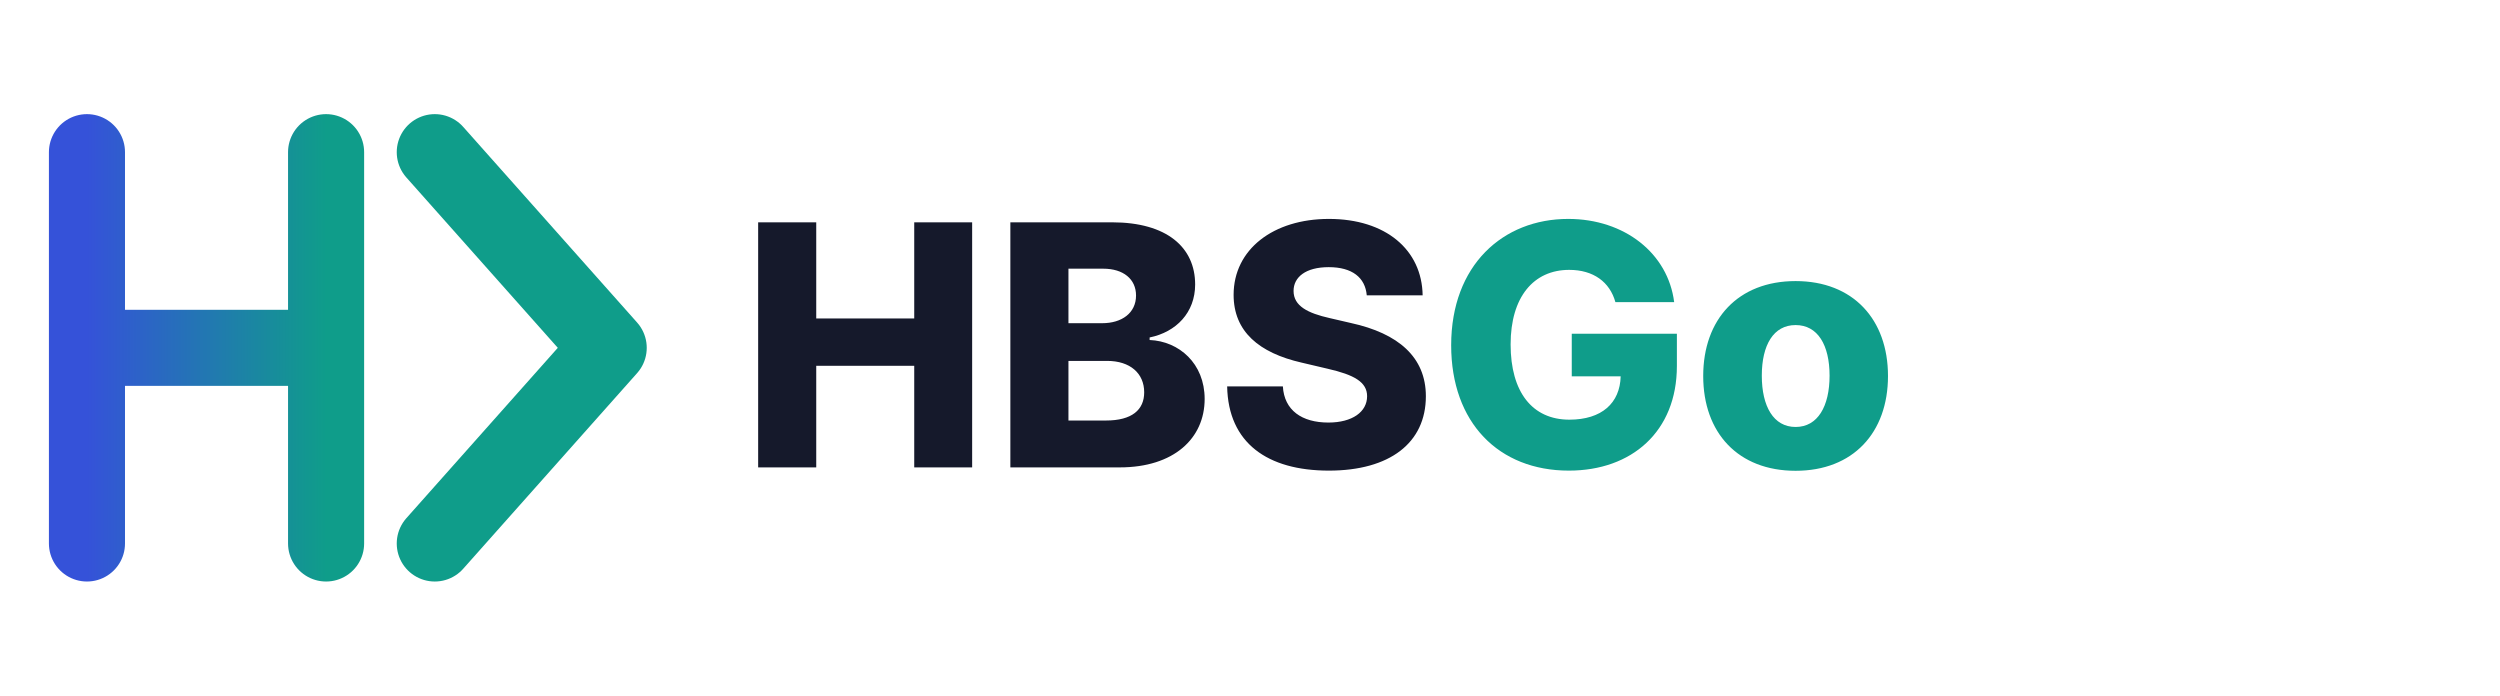
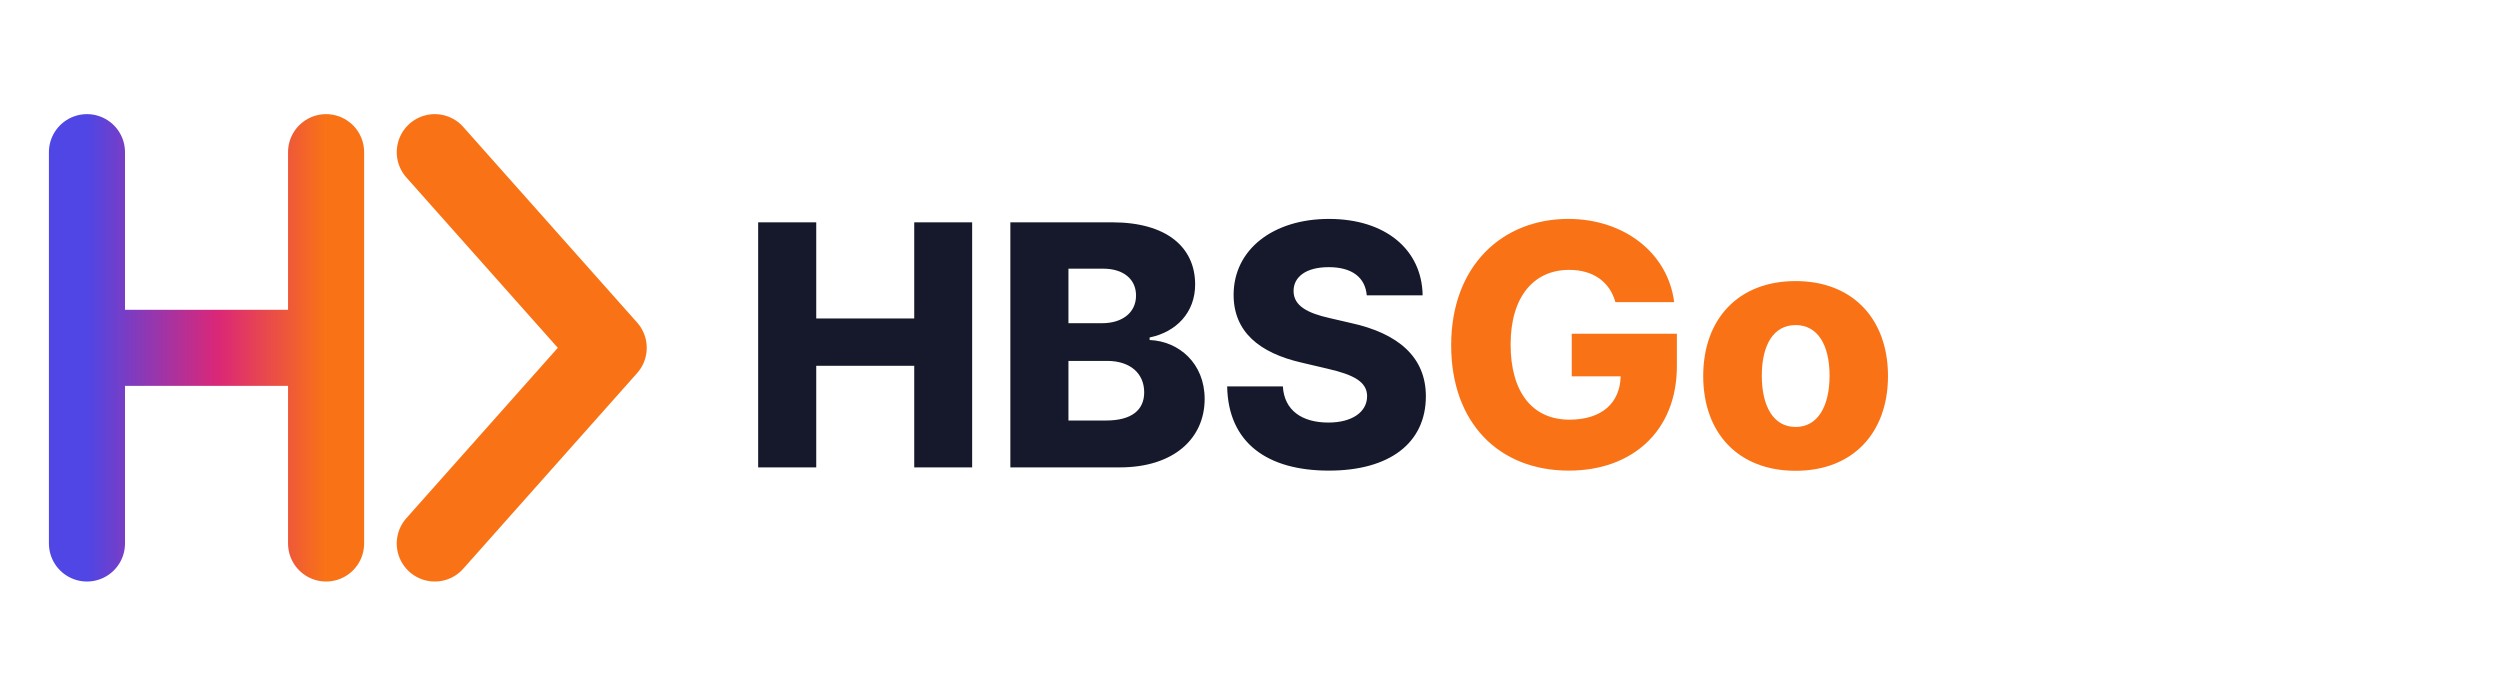
<svg xmlns="http://www.w3.org/2000/svg" viewBox="0 0 230 64" role="img" aria-label="HBSGo">
  <defs>
    <linearGradient id="g" x1="0" y1="0" x2="1" y2="0">
-       <stop offset="0" stop-color="#3552d9" />
-       <stop offset="1" stop-color="#0f9d8a" />
+       <stop offset="0" stop-color="#4f46e5" />
+       <stop offset=".55" stop-color="#db2777" />
+       <stop offset="1" stop-color="#f97316" />
    </linearGradient>
  </defs>
  <path d="M8 50 V14 M8 32 H30 M30 14 V50" fill="none" stroke="url(#g)" stroke-width="7" stroke-linecap="round" />
-   <path d="M40 14 L56 32 L40 50" fill="none" stroke="#0f9d8a" stroke-width="7" stroke-linecap="round" stroke-linejoin="round" />
-   <text x="68" y="43" font-family="Inter, Arial, sans-serif" font-size="31" font-weight="800" fill="#15192b">HBS<tspan fill="#0f9d8a">Go</tspan>
+   <path d="M40 14 L56 32 L40 50" fill="none" stroke="#f97316" stroke-width="7" stroke-linecap="round" stroke-linejoin="round" />
+   <text x="68" y="43" font-family="Inter, Arial, sans-serif" font-size="31" font-weight="800" fill="#15192b">HBS<tspan fill="#f97316">Go</tspan>
  </text>
</svg>
